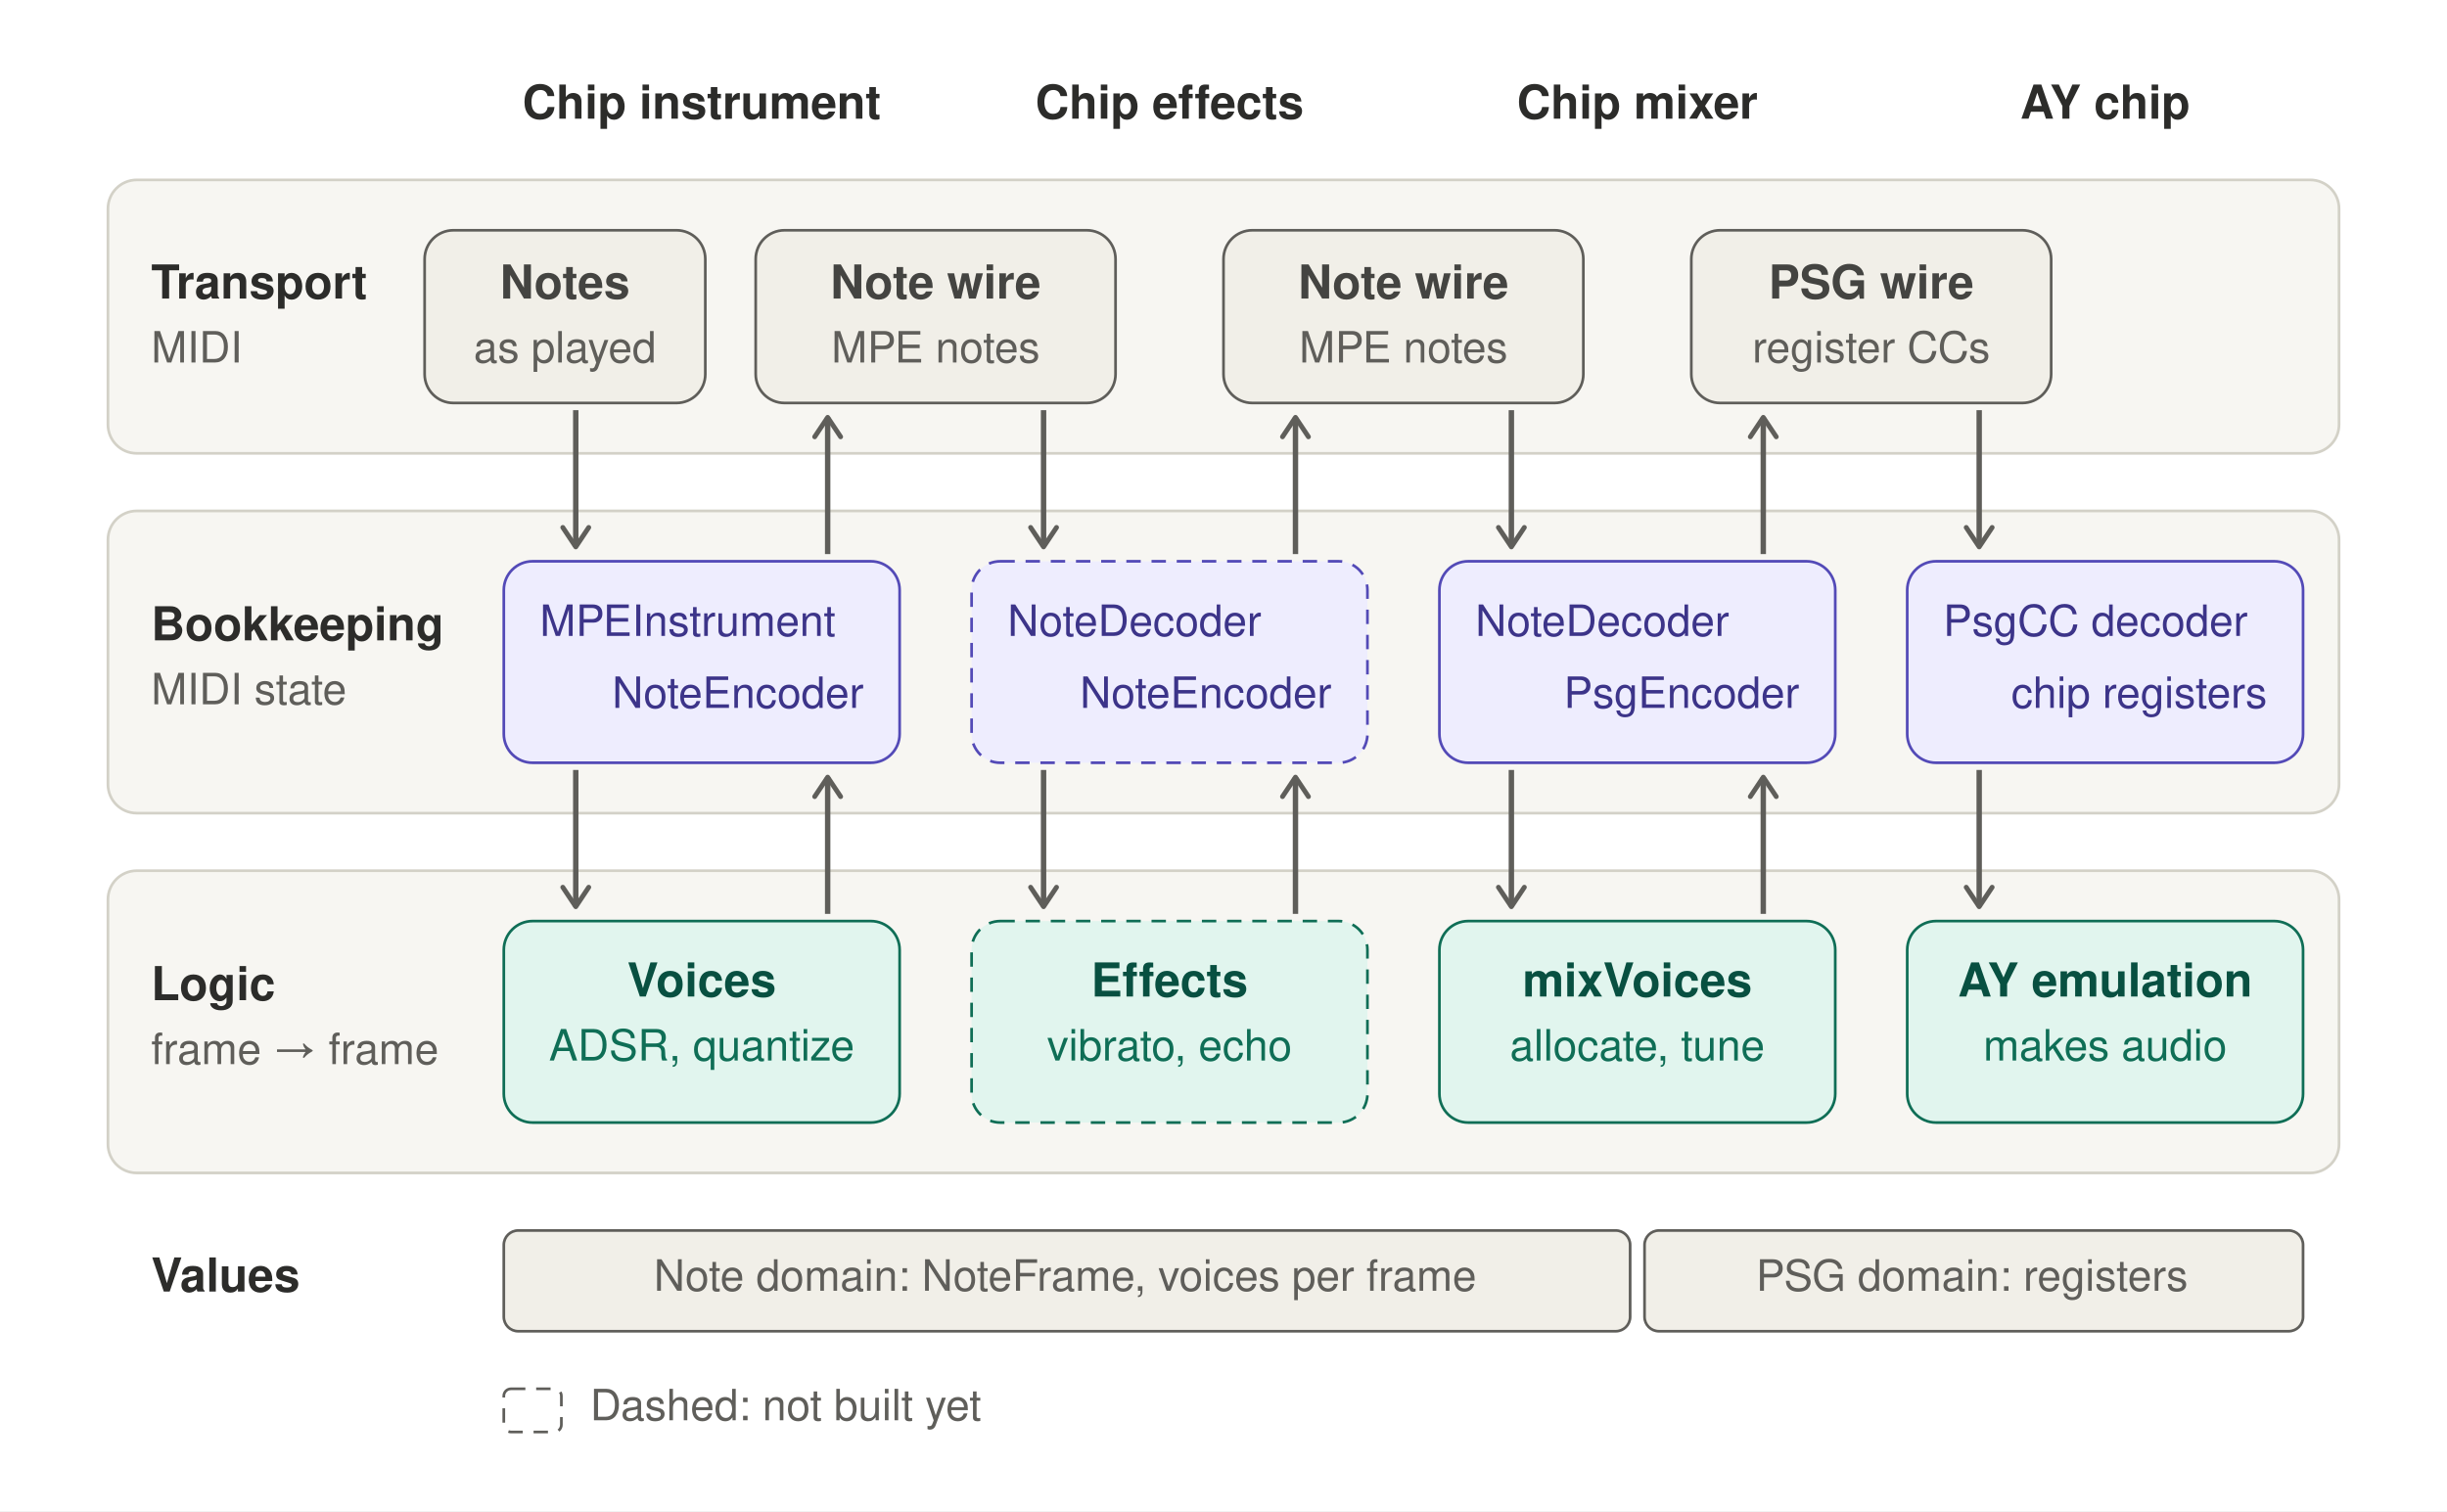
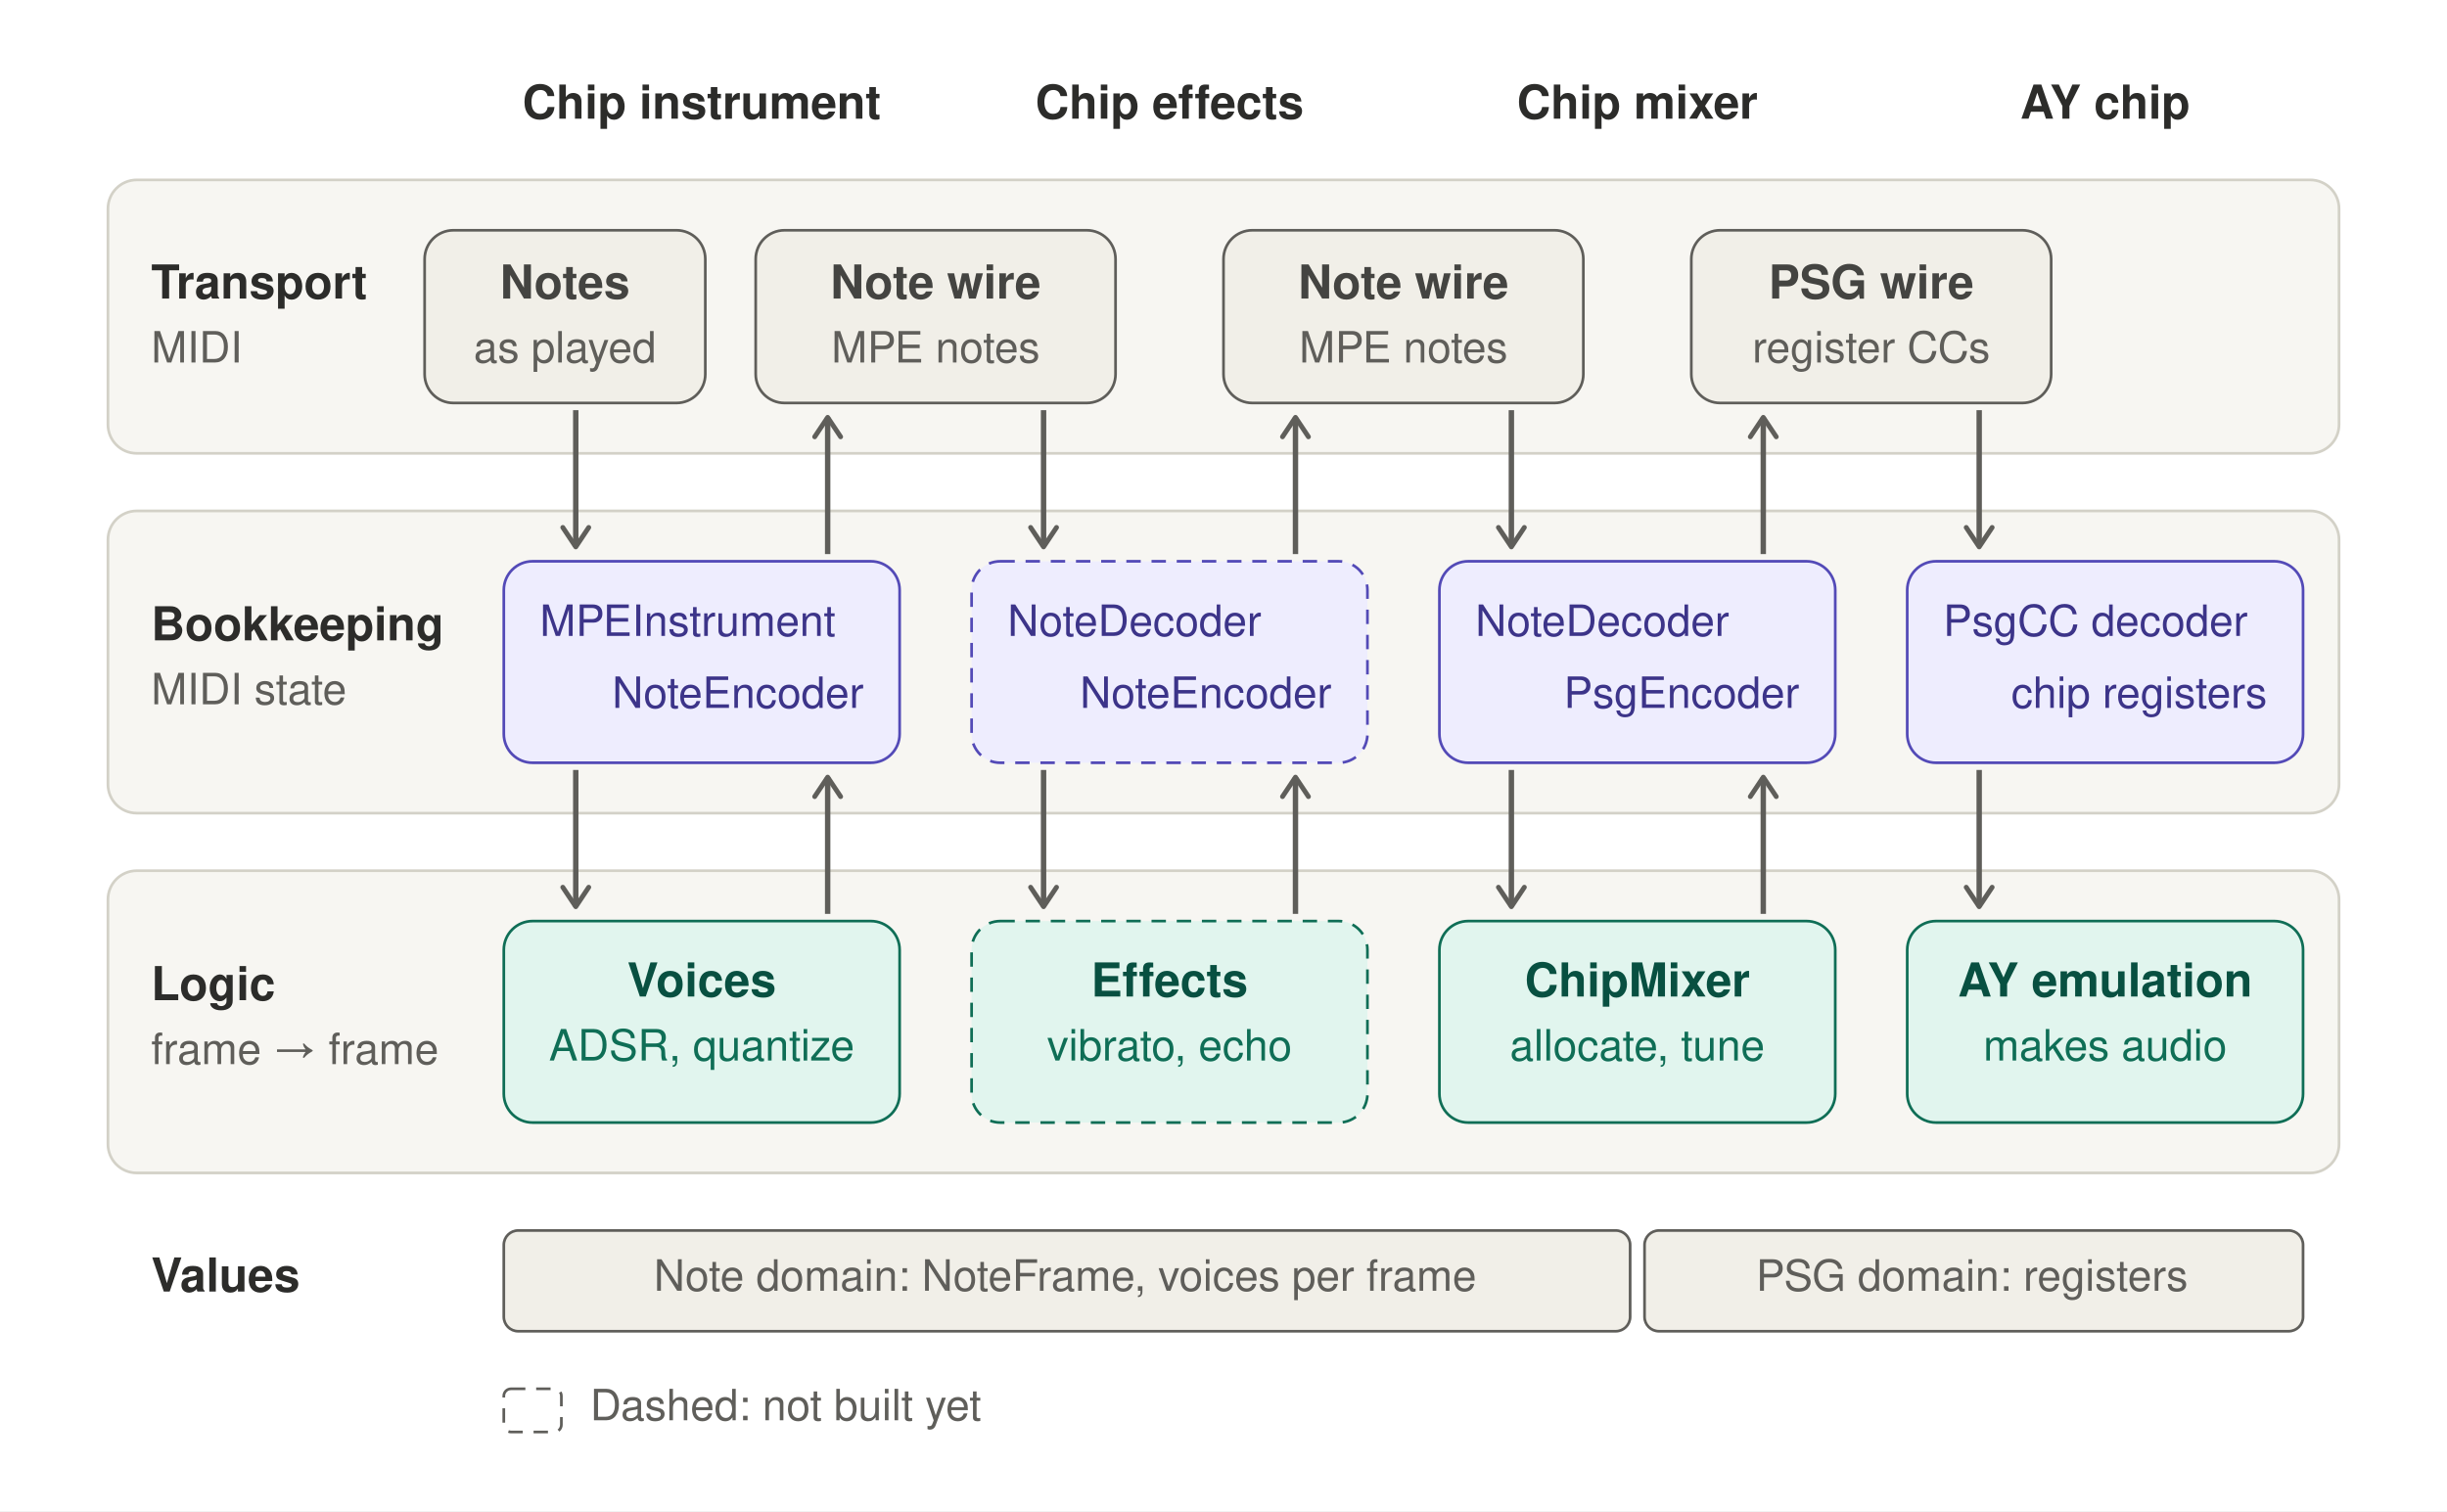
<svg xmlns="http://www.w3.org/2000/svg" width="680" height="420" viewBox="0 0 680 420" role="img">
  <style>
text { font-family: -apple-system, "Segoe UI", Helvetica, Arial, sans-serif; dominant-baseline: central; }
rect { stroke-width: 0.75; }
.bg { fill: #ffffff; stroke: none; }
.band { fill: #f7f6f2; stroke: #d3d1c7; }
.t { font-size: 13px; font-weight: 600; fill: #2c2c2a; }
.s { font-size: 12px; fill: #5f5e5a; }
.m { text-anchor: middle; }
.e { text-anchor: end; }
.arr, .head { stroke: #5f5e5a; stroke-width: 1.5; fill: none; }
.todo { stroke-dasharray: 4 3; }
.key { fill: none; stroke: #5f5e5a; }
.gray rect { fill: #f1efe8; stroke: #5f5e5a; }
.gray .t { fill: #444441; }
.purple rect { fill: #eeedfe; stroke: #534ab7; }
.purple .s { fill: #3c3489; }
.teal rect { fill: #e1f5ee; stroke: #0f6e56; }
.teal .t { fill: #085041; }
.teal .s { fill: #0f6e56; }
@media (prefers-color-scheme: dark) {
    .bg { fill: #1f1f1e; }
    .band { fill: #2c2c2a; stroke: #444441; }
    .t { fill: #f1efe8; }
    .s { fill: #b4b2a9; }
    .arr, .head, .key { stroke: #b4b2a9; }
    .gray rect { fill: #444441; stroke: #b4b2a9; }
    .gray .t { fill: #f1efe8; }
    .gray .s { fill: #d3d1c7; }
    .purple rect { fill: #3c3489; stroke: #afa9ec; }
    .purple .s { fill: #cecbf6; }
    .teal rect { fill: #085041; stroke: #5dcaa5; }
    .teal .t { fill: #9fe1cb; }
    .teal .s { fill: #5dcaa5; }
}
</style>
  <defs>
    <marker id="arrow" viewBox="0 0 10 10" refX="8" refY="5" markerWidth="6" markerHeight="6" orient="auto-start-reverse">
      <path class="head" d="M2 1L8 5L2 9" stroke-linecap="round" stroke-linejoin="round" />
    </marker>
  </defs>
  <rect class="bg" width="680" height="420" />
  <text class="t m" x="195" y="30">Chip instrument</text>
  <text class="t m" x="325" y="30">Chip effects</text>
  <text class="t m" x="455" y="30">Chip mixer</text>
  <text class="t m" x="585" y="30">AY chip</text>
  <rect class="band" x="30" y="50" width="620" height="76" rx="8" />
  <rect class="band" x="30" y="142" width="620" height="84" rx="8" />
  <rect class="band" x="30" y="242" width="620" height="84" rx="8" />
  <text class="t" x="42" y="80">Transport</text>
  <text class="s" x="42" y="98">MIDI</text>
  <text class="t" x="42" y="175">Bookkeeping</text>
  <text class="s" x="42" y="193">MIDI state</text>
  <text class="t" x="42" y="275">Logic</text>
  <text class="s" x="42" y="293">frame → frame</text>
  <text class="t" x="42" y="356">Values</text>
  <g class="gray">
    <rect x="118" y="64" width="78" height="48" rx="8" />
    <text class="t m" x="157" y="80">Notes</text>
    <text class="s m" x="157" y="98">as played</text>
  </g>
  <g class="gray">
    <rect x="210" y="64" width="100" height="48" rx="8" />
    <text class="t m" x="260" y="80">Note wire</text>
    <text class="s m" x="260" y="98">MPE notes</text>
  </g>
  <g class="gray">
    <rect x="340" y="64" width="100" height="48" rx="8" />
    <text class="t m" x="390" y="80">Note wire</text>
    <text class="s m" x="390" y="98">MPE notes</text>
  </g>
  <g class="gray">
    <rect x="470" y="64" width="100" height="48" rx="8" />
    <text class="t m" x="520" y="80">PSG wire</text>
    <text class="s m" x="520" y="98">register CCs</text>
  </g>
  <line class="arr" x1="160" y1="114" x2="160" y2="152" marker-end="url(#arrow)" />
  <line class="arr" x1="290" y1="114" x2="290" y2="152" marker-end="url(#arrow)" />
  <line class="arr" x1="420" y1="114" x2="420" y2="152" marker-end="url(#arrow)" />
  <line class="arr" x1="550" y1="114" x2="550" y2="152" marker-end="url(#arrow)" />
  <line class="arr" x1="230" y1="154" x2="230" y2="116" marker-end="url(#arrow)" />
  <line class="arr" x1="360" y1="154" x2="360" y2="116" marker-end="url(#arrow)" />
  <line class="arr" x1="490" y1="154" x2="490" y2="116" marker-end="url(#arrow)" />
  <g class="purple">
    <rect x="140" y="156" width="110" height="56" rx="8" />
    <text class="s" x="150" y="174">MPEInstrument</text>
    <text class="s e" x="240" y="194">NoteEncoder</text>
  </g>
  <g class="purple">
    <rect class="todo" x="270" y="156" width="110" height="56" rx="8" />
    <text class="s" x="280" y="174">NoteDecoder</text>
    <text class="s e" x="370" y="194">NoteEncoder</text>
  </g>
  <g class="purple">
    <rect x="400" y="156" width="110" height="56" rx="8" />
    <text class="s" x="410" y="174">NoteDecoder</text>
    <text class="s e" x="500" y="194">PsgEncoder</text>
  </g>
  <g class="purple">
    <rect x="530" y="156" width="110" height="56" rx="8" />
    <text class="s" x="540" y="174">PsgCC decoder</text>
    <text class="s e" x="630" y="194">chip registers</text>
  </g>
  <line class="arr" x1="160" y1="214" x2="160" y2="252" marker-end="url(#arrow)" />
  <line class="arr" x1="290" y1="214" x2="290" y2="252" marker-end="url(#arrow)" />
  <line class="arr" x1="420" y1="214" x2="420" y2="252" marker-end="url(#arrow)" />
  <line class="arr" x1="550" y1="214" x2="550" y2="252" marker-end="url(#arrow)" />
  <line class="arr" x1="230" y1="254" x2="230" y2="216" marker-end="url(#arrow)" />
  <line class="arr" x1="360" y1="254" x2="360" y2="216" marker-end="url(#arrow)" />
  <line class="arr" x1="490" y1="254" x2="490" y2="216" marker-end="url(#arrow)" />
  <g class="teal">
    <rect x="140" y="256" width="110" height="56" rx="8" />
    <text class="t m" x="195" y="274">Voices</text>
    <text class="s m" x="195" y="292">ADSR, quantize</text>
  </g>
  <g class="teal">
    <rect class="todo" x="270" y="256" width="110" height="56" rx="8" />
    <text class="t m" x="325" y="274">Effects</text>
    <text class="s m" x="325" y="292">vibrato, echo</text>
  </g>
  <g class="teal">
    <rect x="400" y="256" width="110" height="56" rx="8" />
-     <text class="t m" x="455" y="274">mixVoices</text>
+     <text class="t m" x="455" y="274">ChipMixer</text>
    <text class="s m" x="455" y="292">allocate, tune</text>
  </g>
  <g class="teal">
    <rect x="530" y="256" width="110" height="56" rx="8" />
    <text class="t m" x="585" y="274">AY emulation</text>
    <text class="s m" x="585" y="292">makes audio</text>
  </g>
  <g class="gray">
    <rect x="140" y="342" width="313" height="28" rx="4" />
    <text class="s m" x="296" y="356">Note domain: NoteFrame, voices per frame</text>
  </g>
  <g class="gray">
    <rect x="457" y="342" width="183" height="28" rx="4" />
    <text class="s m" x="548" y="356">PSG domain: registers</text>
  </g>
  <rect class="key todo" x="140" y="386" width="16" height="12" rx="2" />
  <text class="s" x="164" y="392">Dashed: not built yet</text>
</svg>
